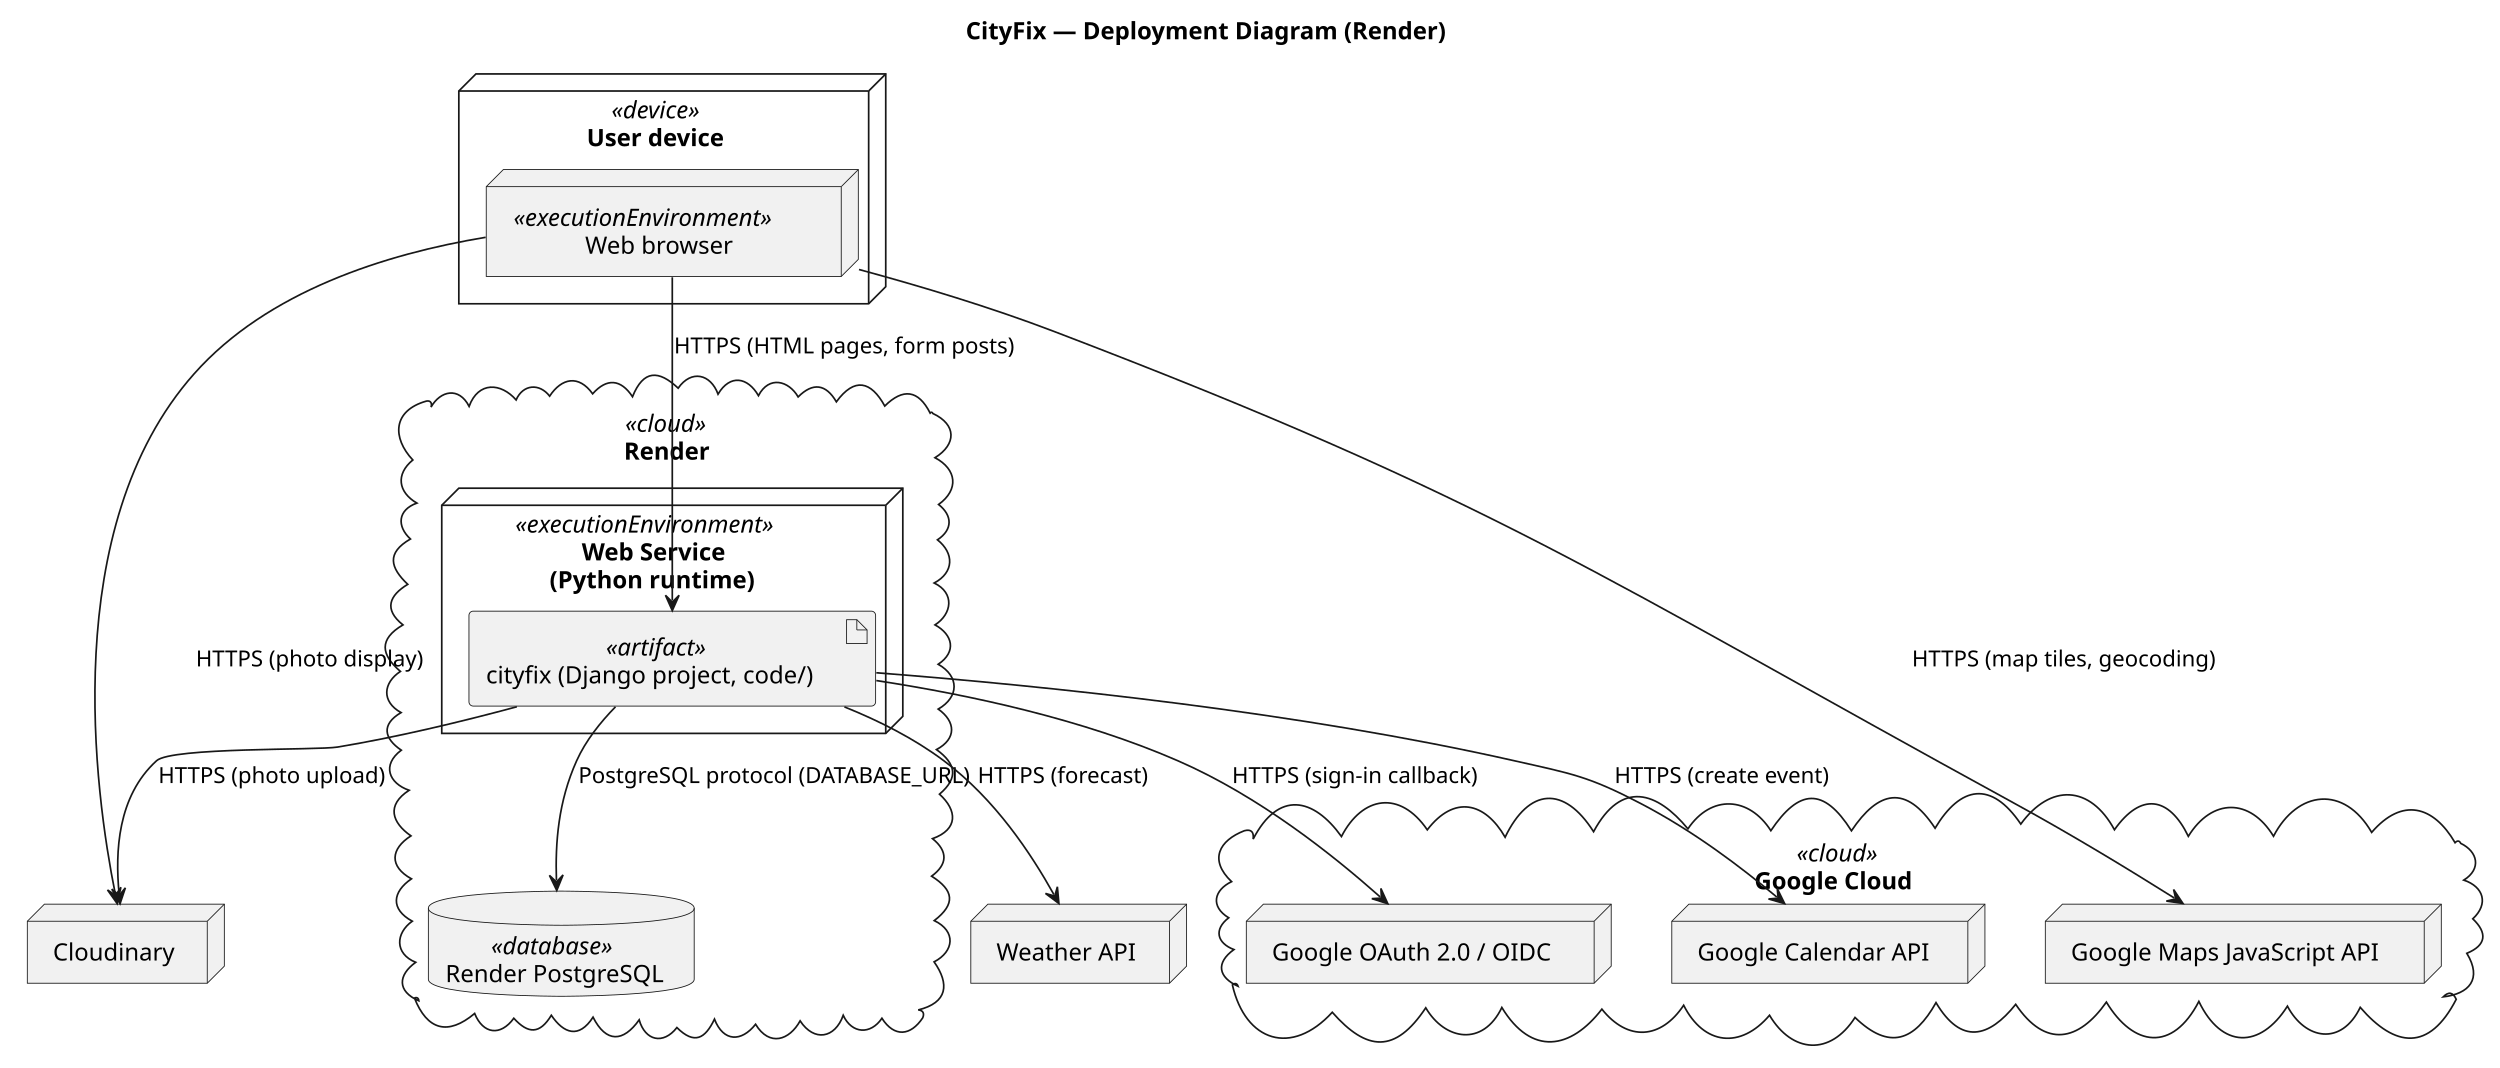
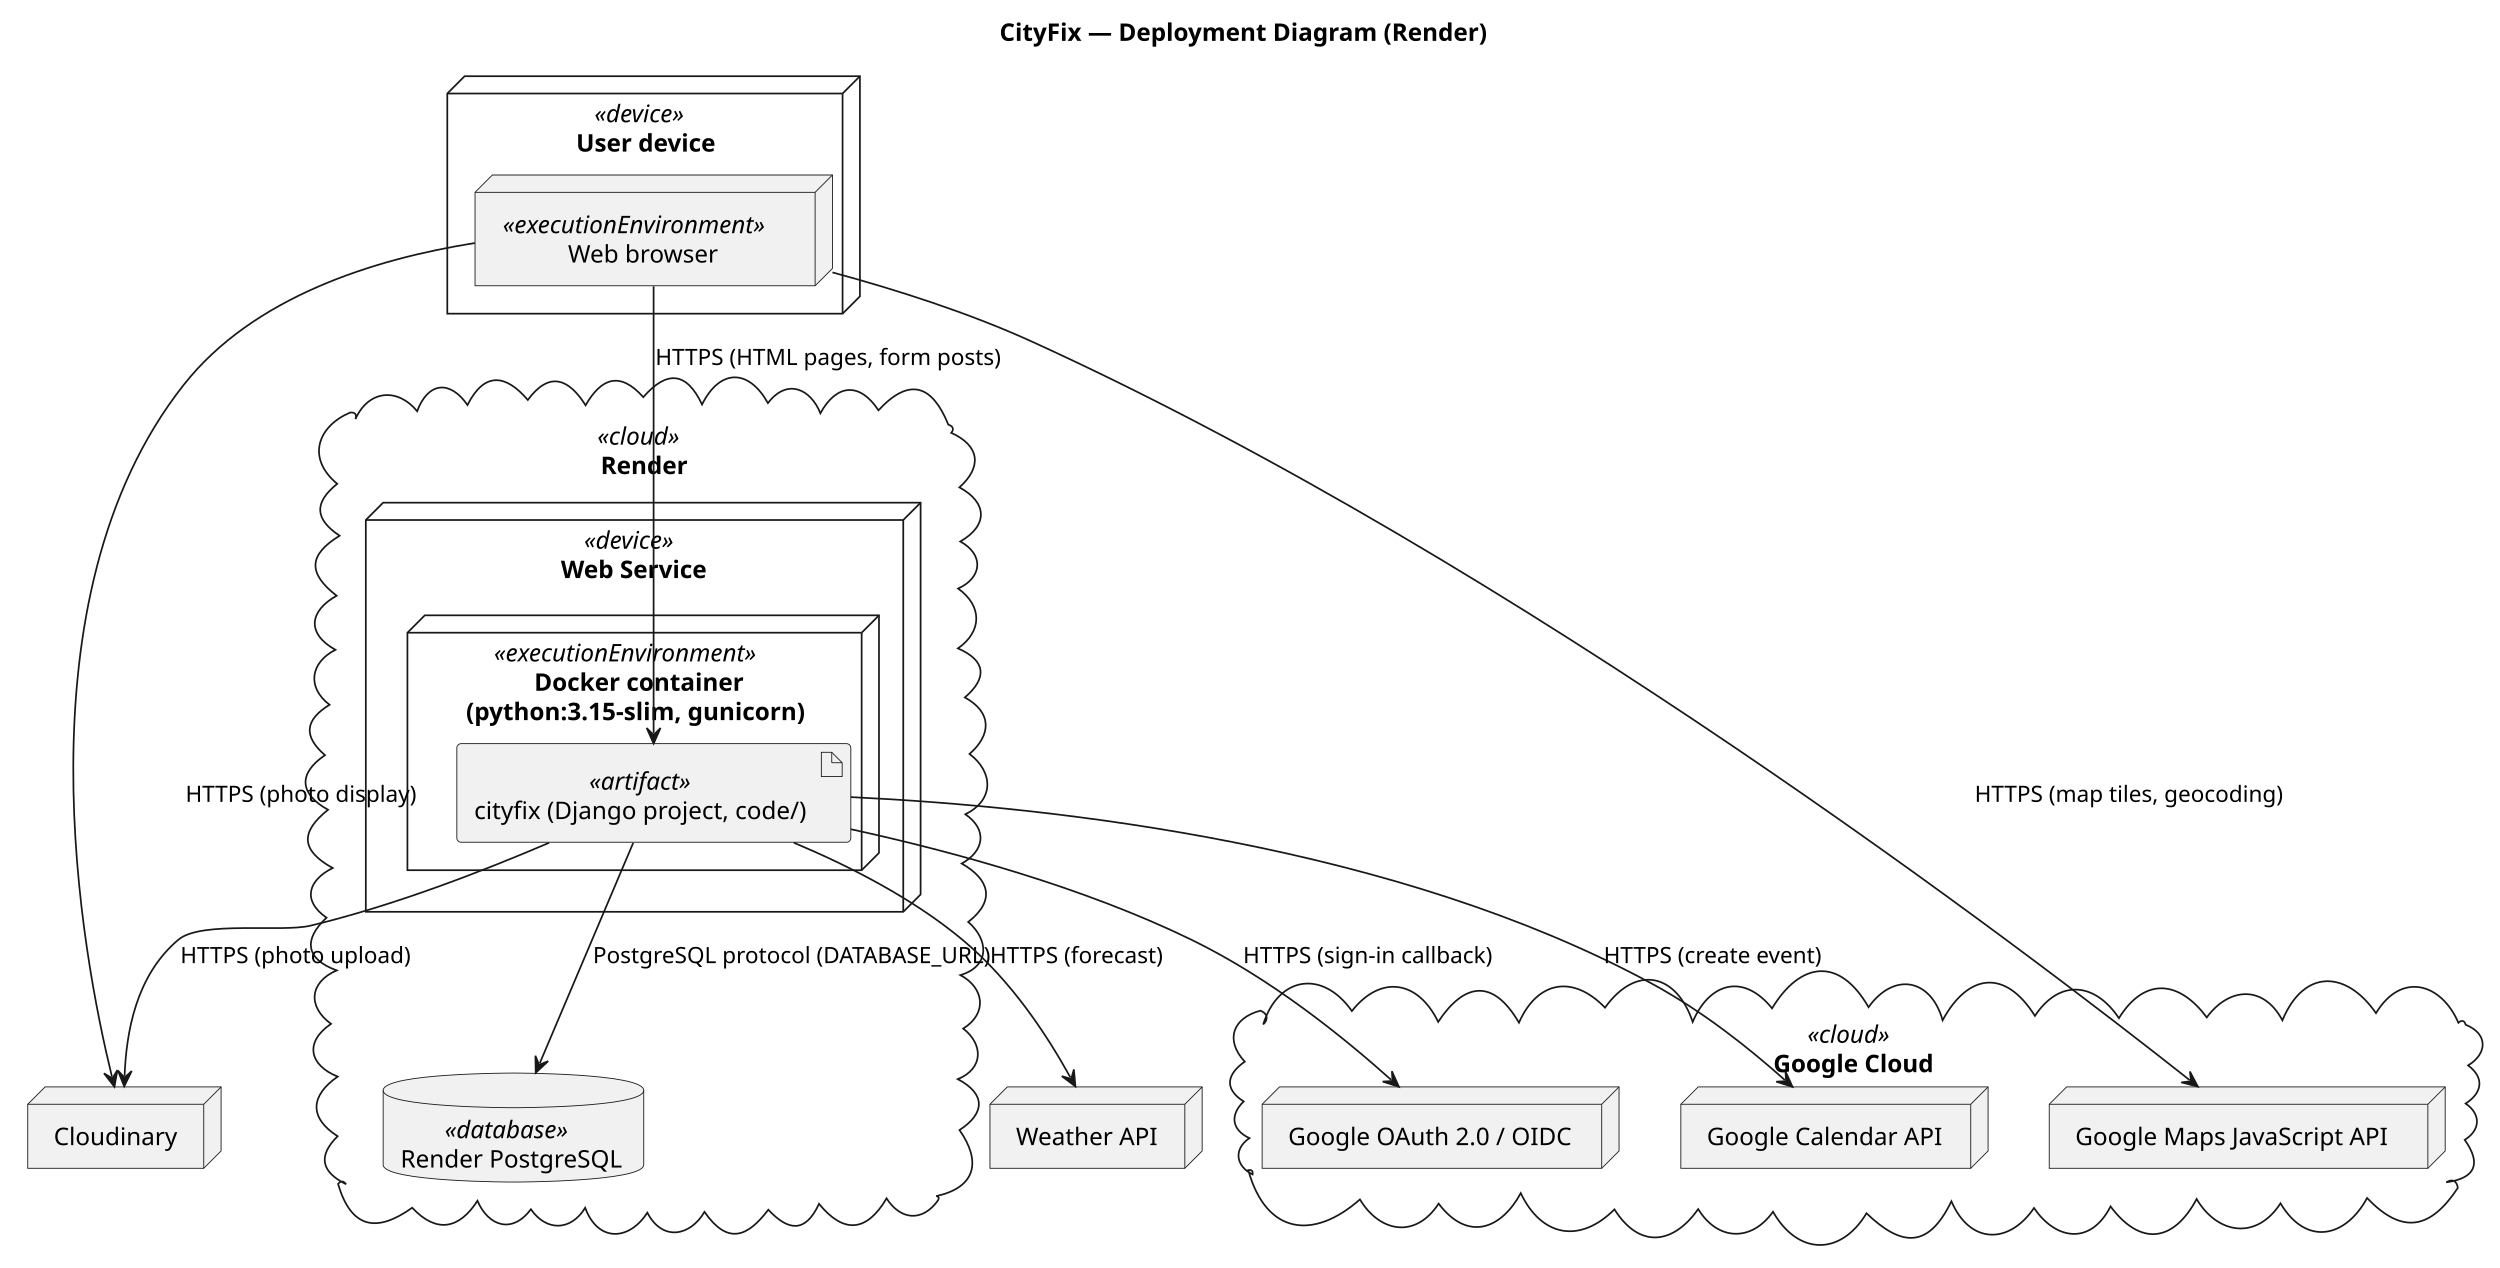
- <svg xmlns="http://www.w3.org/2000/svg" contentStyleType="text/css" data-diagram-type="DESCRIPTION" height="625px" preserveAspectRatio="none" style="width:1464px;height:625px;background:#FFFFFF;" version="1.1" viewBox="0 0 1464 625" width="1464px" zoomAndPan="magnify">
+ <svg xmlns="http://www.w3.org/2000/svg" contentStyleType="text/css" data-diagram-type="DESCRIPTION" height="731px" preserveAspectRatio="none" style="width:1442px;height:731px;background:#FFFFFF;" version="1.1" viewBox="0 0 1442 731" width="1442px" zoomAndPan="magnify">
  <defs />
  <g>
    <g class="title" data-source-line="1">
-       <text fill="#000000" font-family="sans-serif" font-size="14" font-weight="bold" lengthAdjust="spacing" textLength="319.491" x="565.523" y="22.995">CityFix — Deployment Diagram (Render)</text>
+       <text fill="#000000" font-family="sans-serif" font-size="14" font-weight="bold" lengthAdjust="spacing" textLength="275.297" x="576.534" y="23.562">CityFix — Deployment Diagram (Render)</text>
    </g>
    <g class="cluster" data-entity="device" data-source-line="4" data-uid="ent0002" id="cluster_device">
-       <polygon fill="none" points="268.69,53.297,278.69,43.297,518.69,43.297,518.69,167.887,508.69,177.887,268.69,177.887,268.69,53.297" style="stroke:#181818;stroke-width:1;" />
-       <line style="stroke:#181818;stroke-width:1;" x1="508.69" x2="518.69" y1="53.297" y2="43.297" />
-       <line style="stroke:#181818;stroke-width:1;" x1="268.69" x2="508.69" y1="53.297" y2="53.297" />
-       <line style="stroke:#181818;stroke-width:1;" x1="508.69" x2="508.69" y1="53.297" y2="177.887" />
-       <text fill="#000000" font-family="sans-serif" font-size="14" font-style="italic" lengthAdjust="spacing" textLength="63.267" x="358.057" y="69.292">«device»</text>
-       <text fill="#000000" font-family="sans-serif" font-size="14" font-weight="bold" lengthAdjust="spacing" textLength="92.21" x="343.585" y="85.589">User device</text>
+       <polygon fill="none" points="258,53.94,268,43.94,496,43.94,496,170.94,486,180.94,258,180.94,258,53.94" style="stroke:#181818;stroke-width:1;" />
+       <line style="stroke:#181818;stroke-width:1;" x1="486" x2="496" y1="53.94" y2="43.94" />
+       <line style="stroke:#181818;stroke-width:1;" x1="258" x2="486" y1="53.94" y2="53.94" />
+       <line style="stroke:#181818;stroke-width:1;" x1="486" x2="486" y1="53.94" y2="180.94" />
+       <text fill="#000000" font-family="sans-serif" font-size="14" font-style="italic" lengthAdjust="spacing" textLength="60.286" x="342.857" y="70.502">«device»</text>
+       <text fill="#000000" font-family="sans-serif" font-size="14" font-weight="bold" lengthAdjust="spacing" textLength="81.375" x="332.312" y="87.441">User device</text>
    </g>
    <g class="cluster" data-entity="Render" data-source-line="8" data-uid="ent0004" id="cluster_Render">
-       <path d="M252.382,238.438 C257.892,228.74 268.709,226.32 274.701,237.934 C280.207,223.189 293.343,224.12 302.232,234.179 C306.301,224.978 315.893,224.275 321.867,231.964 C328.936,221.337 338.8,219.233 347.058,230.602 C355.39,221.283 363.491,221.925 370.392,232.299 C376.825,216.384 385.727,216.614 397.13,227.304 C404.89,216.266 416.132,218.994 420.483,230.79 C427.61,218.9 437.875,220.857 444.148,231.68 C450.389,219.802 461.841,222.901 467.396,232.425 C476.008,223.815 483.616,224.777 489.776,235.295 C500.433,220.767 510.013,223.07 518.122,237.766 C528.816,227.202 537.753,228.228 544.69,241.887 C545.348,241.139 545.886,241.276 546.291,242.138 C560.315,248.693 560.108,260.182 547.557,268.036 C560.343,274.861 561.7,286.703 549.65,295.426 C557.862,301.953 557.982,310.137 548.995,316.12 C558.819,324.013 558.796,335.128 547.098,341.407 C559.283,347.381 557.449,359.536 547.569,365.933 C557.863,371.629 560.435,381.583 549.431,388.998 C561.885,396.084 561.727,408.141 549.45,415.246 C559.721,422.596 560.293,432.567 548.422,438.958 C559.721,447.181 561.597,455.325 550.173,465.071 C560.627,474.57 561.301,485.627 546.107,491.123 C555.201,498.533 554.975,506.155 545.551,513.096 C558.611,521.371 559.848,529.261 547.127,539.099 C560.032,545.36 558.796,557.125 547.02,563.276 C556.172,576.311 554.999,587.162 537.69,591.427 C540.64,591.64 541.413,593.513 540.349,596.04 C533.297,606.663 523.765,607.68 516.457,596.318 C509.785,606.1 498.901,605.501 493.79,594.606 C488.901,608.129 476.763,610.26 468.551,597.839 C462.263,609.186 450.634,613.174 442.465,599.827 C434.176,610.249 423.696,610.336 418.39,596.826 C412.919,608.26 406.71,611.954 396.392,601.755 C388.295,612.041 377.803,609.432 374.294,597.244 C364.926,610.382 355.007,610.856 347.284,595.674 C338.961,608.512 330.113,605.216 322.857,594.565 C316.018,605.757 309.347,605.552 300.889,596.304 C293.108,606.956 282.947,605.67 277.948,593.507 C262.213,606.673 250.184,603.257 242.69,584.427 C244.233,583.821 245.145,584.535 245.281,586.103 C232.424,580.486 233.013,571.082 243.405,563.534 C230.94,558.395 231.638,546.438 241.407,539.454 C228.39,532.29 229.843,522.281 240.925,514.648 C227.698,507.307 228.718,497.121 240.636,489.492 C229.522,481.7 226.037,471.578 239.555,462.789 C227.694,458.672 223.417,447.98 234.983,439.303 C224.902,432.468 223.042,424.272 234.842,417.298 C223.281,410.861 224.273,399.944 234.473,393.175 C223.011,383.379 221.698,374.329 235.962,365.939 C224.521,356.806 228.023,348.693 238.772,342.186 C228.583,332.471 226.08,323.908 240.341,315.639 C232.263,308.149 232.886,298.663 244.089,294.61 C233.138,288.2 231.574,277.747 241.735,269.368 C229.582,256.369 229.838,240.503 249.69,234.887 C252.337,234.345 253.154,236.389 252.382,238.438" fill="none" style="stroke:#181818;stroke-width:1;" />
-       <text fill="#000000" font-family="sans-serif" font-size="14" font-style="italic" lengthAdjust="spacing" textLength="55.193" x="366.093" y="252.882">«cloud»</text>
-       <text fill="#000000" font-family="sans-serif" font-size="14" font-weight="bold" lengthAdjust="spacing" textLength="56.663" x="365.358" y="269.179">Render</text>
+       <path d="M205.01,241.756 C212.474,225.021 229.207,223.344 240.613,237.163 C246.917,220.364 259.475,218.962 269.638,233.6 C279.458,214.18 291.764,215.876 304.443,230.694 C316.992,213.706 328.169,218.565 337.762,233.754 C346.932,217.938 357.539,213.988 371.054,229.072 C384.474,213.673 395.834,214.06 404.94,233.294 C415.297,212.621 431.734,212.537 442.948,232.492 C454.1,217.918 467.598,224.356 473.203,238.363 C482.422,221.522 495.774,220.095 506.699,236.652 C524.663,217.27 537.721,222.089 547,244.94 C549.398,245.648 550.625,247.419 548.686,249.672 C565.138,257.078 566.629,269.253 553.409,281.116 C569.568,289.894 570.048,303.008 553.936,312.33 C567.731,320.031 566.571,333.075 552.674,339.49 C566.576,349.483 566.678,364.097 552.557,373.995 C568.817,381.091 569.567,391.069 556.547,402.294 C572.36,410.951 571.817,423.877 559.235,434.877 C573.002,445.335 573.606,461.326 556.846,469.69 C569.892,478.731 567.559,490.979 554.738,498.102 C570.513,507.128 574.599,519.236 558.476,531.8 C569.825,541.513 571.738,556.992 553.998,562.455 C567.701,569.811 569.695,584.482 555.602,593.284 C567.183,602.309 567.461,616.266 552.485,622.452 C568.745,631.058 568.218,642.194 553.447,651.817 C565.913,669.616 563.348,684.773 540,689.939 C541.554,690.123 541.719,691.022 541.122,692.25 C532.102,705.013 519.527,703.872 511.368,691.241 C499.988,710.527 486.771,711.952 472.414,694.389 C464.411,711.596 454.552,709.929 443.161,697.763 C431.035,713.751 419.683,718.144 406.349,699.031 C398.106,713.079 382.061,716.196 373.399,699.48 C362.993,715.59 345.105,716.91 337.527,696.687 C329.234,710.132 315.228,710.41 306.229,697.526 C295.32,712.029 281.678,707.214 275.391,692.626 C264.773,709.119 251.705,711.485 237.754,696.627 C217.222,711.247 202.608,708.69 195,682.939 C196.678,680.81 198.065,681.125 199.637,683.061 C185.462,676.038 183.047,666.986 194.724,655.375 C177.863,644.517 179.21,631.816 194.764,620.996 C178.444,614.393 175.381,601.181 190.926,590.561 C177.282,580.611 178.457,566.591 194.17,559.732 C176.28,553.166 174.793,541.957 188.327,529.348 C173.694,519.091 178.291,507.446 191.873,500.678 C173.535,490.471 173.032,480.029 189.198,467.075 C172.976,458.056 171.536,446.395 187.441,435.584 C174.661,424.462 176.008,415.224 190.057,406.517 C176.728,396.268 179.169,382.114 193.445,374.815 C176.51,365.29 178.528,352.402 194.154,343.618 C177.577,330.721 177.685,320.19 195.87,309.017 C181.465,299.318 180.972,290.034 194.498,279.056 C176.704,264.328 183.107,245.974 202,237.94 C204.874,237.762 205.877,238.984 205.01,241.756" fill="none" style="stroke:#181818;stroke-width:1;" />
+       <text fill="#000000" font-family="sans-serif" font-size="14" font-style="italic" lengthAdjust="spacing" textLength="52.978" x="344.511" y="256.502">«cloud»</text>
+       <text fill="#000000" font-family="sans-serif" font-size="14" font-weight="bold" lengthAdjust="spacing" textLength="49.116" x="346.442" y="273.441">Render</text>
    </g>
    <g class="cluster" data-entity="web" data-source-line="9" data-uid="ent0005" id="cluster_web">
-       <polygon fill="none" points="258.69,295.887,268.69,285.887,528.69,285.887,528.69,419.477,518.69,429.477,258.69,429.477,258.69,295.887" style="stroke:#181818;stroke-width:1;" />
-       <line style="stroke:#181818;stroke-width:1;" x1="518.69" x2="528.69" y1="295.887" y2="285.887" />
-       <line style="stroke:#181818;stroke-width:1;" x1="258.69" x2="518.69" y1="295.887" y2="295.887" />
-       <line style="stroke:#181818;stroke-width:1;" x1="518.69" x2="518.69" y1="295.887" y2="429.477" />
-       <text fill="#000000" font-family="sans-serif" font-size="14" font-style="italic" lengthAdjust="spacing" textLength="175.882" x="301.749" y="311.882">«executionEnvironment»</text>
-       <text fill="#000000" font-family="sans-serif" font-size="14" font-weight="bold" lengthAdjust="spacing" textLength="98.034" x="340.673" y="328.179">Web Service</text>
-       <text fill="#000000" font-family="sans-serif" font-size="14" font-weight="bold" lengthAdjust="spacing" textLength="135.714" x="321.833" y="344.476">(Python runtime)</text>
+       <polygon fill="none" points="211,299.94,221,289.94,531,289.94,531,515.939,521,525.939,211,525.939,211,299.94" style="stroke:#181818;stroke-width:1;" />
+       <line style="stroke:#181818;stroke-width:1;" x1="521" x2="531" y1="299.94" y2="289.94" />
+       <line style="stroke:#181818;stroke-width:1;" x1="211" x2="521" y1="299.94" y2="299.94" />
+       <line style="stroke:#181818;stroke-width:1;" x1="521" x2="521" y1="299.94" y2="525.939" />
+       <text fill="#000000" font-family="sans-serif" font-size="14" font-style="italic" lengthAdjust="spacing" textLength="60.286" x="336.857" y="316.502">«device»</text>
+       <text fill="#000000" font-family="sans-serif" font-size="14" font-weight="bold" lengthAdjust="spacing" textLength="86.981" x="323.51" y="333.441">Web Service</text>
    </g>
-     <g class="cluster" data-entity="Google Cloud" data-source-line="15" data-uid="ent0008" id="cluster_Google Cloud">
-       <path d="M733.822,491.411 C748.668,462.722 769.161,467.045 785.556,489.856 C797.862,466 819.835,462.635 835.816,485.94 C851.6,465.436 869.501,469.653 881.402,490.247 C895.28,461.414 915.832,459.719 933.198,487.029 C949.655,456.467 970.409,463.606 988.446,485.361 C1002.105,465.086 1024.24,466.442 1037.005,486.438 C1053.487,461.964 1067.785,460.62 1084.212,486.49 C1099.895,463.141 1115.978,458.942 1133.178,484.987 C1148.122,460.12 1166.008,456.964 1183.382,482.57 C1200.716,458.759 1223.92,459.688 1238.222,485.894 C1253.689,464.024 1270.047,466.224 1281.492,489.73 C1295.277,467.406 1317.542,467.113 1331.365,489.687 C1345.411,462.765 1372.661,459.523 1388.851,487.439 C1406.793,466.694 1424.992,471.802 1437.69,493.477 C1438.876,492.239 1440.172,492.071 1441.003,493.865 C1451.028,498.713 1453.288,508.805 1442.829,515.39 C1454.45,519.324 1457.537,529.253 1448.07,538.063 C1456.723,546.318 1456.096,553.494 1444.58,558.264 C1453.749,573.326 1445.991,582.037 1430.69,583.777 C1433.968,580.53 1436.457,581.007 1438.363,585.193 C1422.506,615.925 1402.585,613.558 1382.154,589.922 C1371.082,612.772 1349.882,608.86 1339.517,589.212 C1323.468,614.442 1300.889,614.083 1287.656,586.449 C1272.222,616.248 1249.339,613.01 1233.5,586.84 C1217.267,609.883 1197.837,613.999 1180.396,588.152 C1164.649,607.758 1148.526,612.036 1133.727,587.156 C1121.168,609.484 1106.52,615.366 1086.3,595.836 C1071.815,618.439 1049.56,616.883 1036.231,594.548 C1019.308,614.446 997.821,612.139 985.948,588.689 C972.653,608.681 953.202,609.965 938.061,590.956 C919.801,614.623 896.885,618.611 879.481,589.998 C868.392,613.069 846.185,609.278 834.922,590.182 C817.032,617.064 800.453,615.771 780.185,592.793 C756.297,618.809 729.352,610.021 721.69,576.777 C723.126,575.522 724.381,575.729 725.048,577.602 C713.489,572.291 711.692,563.961 722.566,556.064 C712.686,552.274 710.636,544.332 719.508,537.46 C708.6,530.781 710.925,521.281 721.199,516.294 C707.744,503.481 713.95,492.208 728.69,486.477 C732.966,485.321 734.379,487.541 733.822,491.411" fill="none" style="stroke:#181818;stroke-width:1;" />
-       <text fill="#000000" font-family="sans-serif" font-size="14" font-style="italic" lengthAdjust="spacing" textLength="55.193" x="1052.093" y="504.472">«cloud»</text>
-       <text fill="#000000" font-family="sans-serif" font-size="14" font-weight="bold" lengthAdjust="spacing" textLength="104.597" x="1027.392" y="520.769">Google Cloud</text>
+     <g class="cluster" data-entity="container" data-source-line="10" data-uid="ent0006" id="cluster_container">
+       <polygon fill="none" points="235,364.94,245,354.94,507,354.94,507,491.94,497,501.94,235,501.94,235,364.94" style="stroke:#181818;stroke-width:1;" />
+       <line style="stroke:#181818;stroke-width:1;" x1="497" x2="507" y1="364.94" y2="354.94" />
+       <line style="stroke:#181818;stroke-width:1;" x1="235" x2="497" y1="364.94" y2="364.94" />
+       <line style="stroke:#181818;stroke-width:1;" x1="497" x2="497" y1="364.94" y2="501.94" />
+       <text fill="#000000" font-family="sans-serif" font-size="14" font-style="italic" lengthAdjust="spacing" textLength="164.158" x="284.921" y="381.502">«executionEnvironment»</text>
+       <text fill="#000000" font-family="sans-serif" font-size="14" font-weight="bold" lengthAdjust="spacing" textLength="117.756" x="308.122" y="398.441">Docker container</text>
+       <text fill="#000000" font-family="sans-serif" font-size="14" font-weight="bold" lengthAdjust="spacing" textLength="196.383" x="268.809" y="415.381">(python:3.15-slim, gunicorn)</text>
+     </g>
+     <g class="cluster" data-entity="Google Cloud" data-source-line="17" data-uid="ent0009" id="cluster_Google Cloud">
+       <path d="M728.594,590.918 C737.478,562.808 763.003,559.272 779.765,583.167 C796.733,561.693 818.211,565.885 829.526,589.416 C844.822,566.416 861.315,564.484 876.139,589.871 C886.89,565.52 907.455,562.19 925.769,581.218 C943.755,556.134 966.968,561.513 976.342,589.434 C985.824,567.087 1005.286,560.846 1022.13,581.616 C1038.379,554.787 1060.843,551.53 1077.776,580.94 C1092.415,560.485 1113.707,564.381 1120.507,588.461 C1135.208,561.483 1156.485,558.555 1173.747,585.954 C1188.298,564.062 1208.788,567.118 1222.188,587.279 C1237.351,562.901 1257.315,565.925 1272.877,586.833 C1285.506,569.644 1305.317,567.706 1316.491,588.504 C1329.13,558.244 1353.65,560.043 1370.46,584.381 C1385.445,559.769 1408.502,567.627 1418,589.939 C1419.875,588.271 1421.452,588.474 1422.186,591.062 C1435.364,596.36 1434.702,607.754 1423.624,614.539 C1433.359,621.809 1431.582,630.501 1422.194,636.528 C1431.124,642.704 1430.798,651.764 1421.658,657.477 C1431.474,671.333 1427.772,679.668 1411,681.939 C1414.628,679.753 1417.1,681.119 1417.671,685.195 C1402.074,708.796 1385.962,712.568 1365.333,691.028 C1353.159,713.551 1330.501,719.353 1315.394,694.093 C1301.352,715.697 1278.912,711.712 1267.014,691.607 C1253.765,716.366 1234.758,719.146 1217.37,695.886 C1205.695,718.58 1185.723,715.106 1173.211,696.787 C1158.768,717.973 1136.272,717.796 1125.571,692.917 C1112.147,720.646 1096.637,719.002 1076.601,699.818 C1061.526,724.738 1036.925,723.961 1022.669,698.934 C1010.183,716.493 990.766,715.754 979.531,697.43 C965.105,717.74 945.765,720.565 931.219,697.565 C911.365,717.418 889.218,713.515 877.174,688.216 C865.864,709.043 846.596,716.456 829.803,694.252 C816.401,714.838 795.706,710.701 784.406,691.834 C757.957,715.15 730.466,712.559 720,674.939 C722.047,674.611 722.779,675.413 722.486,677.425 C712.839,672.674 711.268,662.889 720.654,656.474 C710.297,651.641 709.388,643.036 717.344,635.335 C705.514,627.733 708.033,619.38 717.968,612.369 C706.319,599.687 711.174,587.19 727,582.939 C731.016,584.445 731.86,587.958 728.594,590.918" fill="none" style="stroke:#181818;stroke-width:1;" />
+       <text fill="#000000" font-family="sans-serif" font-size="14" font-style="italic" lengthAdjust="spacing" textLength="52.978" x="1042.511" y="601.502">«cloud»</text>
+       <text fill="#000000" font-family="sans-serif" font-size="14" font-weight="bold" lengthAdjust="spacing" textLength="92.251" x="1022.875" y="618.441">Google Cloud</text>
    </g>
    <g class="entity" data-entity="browser" data-source-line="5" data-uid="ent0003" id="entity_browser">
-       <polygon fill="#F1F1F1" points="284.75,109.297,294.75,99.297,502.632,99.297,502.632,151.891,492.632,161.891,284.75,161.891,284.75,109.297" style="stroke:#181818;stroke-width:0.5;" />
-       <line style="stroke:#181818;stroke-width:0.5;" x1="492.632" x2="502.632" y1="109.297" y2="99.297" />
-       <line style="stroke:#181818;stroke-width:0.5;" x1="284.75" x2="492.632" y1="109.297" y2="109.297" />
-       <line style="stroke:#181818;stroke-width:0.5;" x1="492.632" x2="492.632" y1="109.297" y2="161.891" />
-       <text fill="#000000" font-family="sans-serif" font-size="14" font-style="italic" lengthAdjust="spacing" textLength="175.882" x="300.75" y="132.292">«executionEnvironment»</text>
-       <text fill="#000000" font-family="sans-serif" font-size="14" lengthAdjust="spacing" textLength="92.114" x="342.634" y="148.589">Web browser</text>
+       <polygon fill="#F1F1F1" points="274,110.939,284,100.939,480.158,100.939,480.158,154.818,470.158,164.818,274,164.818,274,110.939" style="stroke:#181818;stroke-width:0.5;" />
+       <line style="stroke:#181818;stroke-width:0.5;" x1="470.158" x2="480.158" y1="110.939" y2="100.939" />
+       <line style="stroke:#181818;stroke-width:0.5;" x1="274" x2="470.158" y1="110.939" y2="110.939" />
+       <line style="stroke:#181818;stroke-width:0.5;" x1="470.158" x2="470.158" y1="110.939" y2="164.818" />
+       <text fill="#000000" font-family="sans-serif" font-size="14" font-style="italic" lengthAdjust="spacing" textLength="164.158" x="290" y="134.502">«executionEnvironment»</text>
+       <text fill="#000000" font-family="sans-serif" font-size="14" lengthAdjust="spacing" textLength="88.983" x="327.587" y="151.441">Web browser</text>
    </g>
-     <g class="entity" data-entity="db" data-source-line="12" data-uid="ent0007" id="entity_db">
-       <path d="M250.85,531.837 C250.85,521.837 328.686,521.837 328.686,521.837 C328.686,521.837 406.523,521.837 406.523,531.837 L406.523,573.431 C406.523,583.431 328.686,583.431 328.686,583.431 C328.686,583.431 250.85,583.431 250.85,573.431 L250.85,531.837" fill="#F1F1F1" style="stroke:#181818;stroke-width:0.5;" />
-       <path d="M250.85,531.837 C250.85,541.837 328.686,541.837 328.686,541.837 C328.686,541.837 406.523,541.837 406.523,531.837" fill="none" style="stroke:#181818;stroke-width:0.5;" />
-       <text fill="#000000" font-family="sans-serif" font-size="14" font-style="italic" lengthAdjust="spacing" textLength="82.189" x="287.592" y="558.832">«database»</text>
-       <text fill="#000000" font-family="sans-serif" font-size="14" lengthAdjust="spacing" textLength="135.673" x="260.85" y="575.129">Render PostgreSQL</text>
+     <g class="entity" data-entity="db" data-source-line="14" data-uid="ent0008" id="entity_db">
+       <path d="M221,628.939 C221,618.939 296.157,618.939 296.157,618.939 C296.157,618.939 371.313,618.939 371.313,628.939 L371.313,671.818 C371.313,681.818 296.157,681.818 296.157,681.818 C296.157,681.818 221,681.818 221,671.818 L221,628.939" fill="#F1F1F1" style="stroke:#181818;stroke-width:0.5;" />
+       <path d="M221,628.939 C221,638.939 296.157,638.939 296.157,638.939 C296.157,638.939 371.313,638.939 371.313,628.939" fill="none" style="stroke:#181818;stroke-width:0.5;" />
+       <text fill="#000000" font-family="sans-serif" font-size="14" font-style="italic" lengthAdjust="spacing" textLength="79.29" x="256.512" y="656.502">«database»</text>
+       <text fill="#000000" font-family="sans-serif" font-size="14" lengthAdjust="spacing" textLength="130.314" x="231" y="673.441">Render PostgreSQL</text>
    </g>
-     <g class="entity" data-entity="app" data-source-line="10" data-uid="ent0006" id="entity_app">
-       <rect fill="#F1F1F1" height="55.594" rx="2.5" ry="2.5" style="stroke:#181818;stroke-width:0.5;" width="238.141" x="274.62" y="357.887" />
-       <polygon fill="#F1F1F1" points="495.761,362.887,495.761,376.887,507.761,376.887,507.761,368.887,501.761,362.887,495.761,362.887" style="stroke:#181818;stroke-width:0.5;" />
-       <line style="stroke:#181818;stroke-width:0.5;" x1="501.761" x2="501.761" y1="362.887" y2="368.887" />
-       <line style="stroke:#181818;stroke-width:0.5;" x1="507.761" x2="501.761" y1="368.887" y2="368.887" />
-       <text fill="#000000" font-family="sans-serif" font-size="14" font-style="italic" lengthAdjust="spacing" textLength="67.689" x="354.846" y="383.882">«artifact»</text>
-       <text fill="#000000" font-family="sans-serif" font-size="14" lengthAdjust="spacing" textLength="208.141" x="284.62" y="400.179">cityfix (Django project, code/)</text>
+     <g class="entity" data-entity="app" data-source-line="11" data-uid="ent0007" id="entity_app">
+       <rect fill="#F1F1F1" height="56.879" rx="2.5" ry="2.5" style="stroke:#181818;stroke-width:0.5;" width="227.258" x="263.5" y="428.94" />
+       <polygon fill="#F1F1F1" points="473.758,433.94,473.758,447.94,485.758,447.94,485.758,439.94,479.758,433.94,473.758,433.94" style="stroke:#181818;stroke-width:0.5;" />
+       <line style="stroke:#181818;stroke-width:0.5;" x1="479.758" x2="479.758" y1="433.94" y2="439.94" />
+       <line style="stroke:#181818;stroke-width:0.5;" x1="485.758" x2="479.758" y1="439.94" y2="439.94" />
+       <text fill="#000000" font-family="sans-serif" font-size="14" font-style="italic" lengthAdjust="spacing" textLength="64.593" x="339.832" y="455.502">«artifact»</text>
+       <text fill="#000000" font-family="sans-serif" font-size="14" lengthAdjust="spacing" textLength="197.258" x="273.5" y="472.441">cityfix (Django project, code/)</text>
    </g>
-     <g class="entity" data-entity="oauth" data-source-line="16" data-uid="ent0009" id="entity_oauth">
-       <polygon fill="#F1F1F1" points="729.84,539.477,739.84,529.477,943.528,529.477,943.528,565.774,933.528,575.774,729.84,575.774,729.84,539.477" style="stroke:#181818;stroke-width:0.5;" />
-       <line style="stroke:#181818;stroke-width:0.5;" x1="933.528" x2="943.528" y1="539.477" y2="529.477" />
-       <line style="stroke:#181818;stroke-width:0.5;" x1="729.84" x2="933.528" y1="539.477" y2="539.477" />
-       <line style="stroke:#181818;stroke-width:0.5;" x1="933.528" x2="933.528" y1="539.477" y2="575.774" />
-       <text fill="#000000" font-family="sans-serif" font-size="14" lengthAdjust="spacing" textLength="173.688" x="744.84" y="562.472">Google OAuth 2.0 / OIDC</text>
+     <g class="entity" data-entity="oauth" data-source-line="18" data-uid="ent0010" id="entity_oauth">
+       <polygon fill="#F1F1F1" points="728,636.939,738,626.939,933.867,626.939,933.867,663.879,923.867,673.879,728,673.879,728,636.939" style="stroke:#181818;stroke-width:0.5;" />
+       <line style="stroke:#181818;stroke-width:0.5;" x1="923.867" x2="933.867" y1="636.939" y2="626.939" />
+       <line style="stroke:#181818;stroke-width:0.5;" x1="728" x2="923.867" y1="636.939" y2="636.939" />
+       <line style="stroke:#181818;stroke-width:0.5;" x1="923.867" x2="923.867" y1="636.939" y2="673.879" />
+       <text fill="#000000" font-family="sans-serif" font-size="14" lengthAdjust="spacing" textLength="165.867" x="743" y="660.502">Google OAuth 2.0 / OIDC</text>
    </g>
-     <g class="entity" data-entity="maps" data-source-line="17" data-uid="ent0010" id="entity_maps">
-       <polygon fill="#F1F1F1" points="1197.74,539.477,1207.74,529.477,1429.625,529.477,1429.625,565.774,1419.625,575.774,1197.74,575.774,1197.74,539.477" style="stroke:#181818;stroke-width:0.5;" />
-       <line style="stroke:#181818;stroke-width:0.5;" x1="1419.625" x2="1429.625" y1="539.477" y2="529.477" />
-       <line style="stroke:#181818;stroke-width:0.5;" x1="1197.74" x2="1419.625" y1="539.477" y2="539.477" />
-       <line style="stroke:#181818;stroke-width:0.5;" x1="1419.625" x2="1419.625" y1="539.477" y2="575.774" />
-       <text fill="#000000" font-family="sans-serif" font-size="14" lengthAdjust="spacing" textLength="191.885" x="1212.74" y="562.472">Google Maps JavaScript API</text>
+     <g class="entity" data-entity="maps" data-source-line="19" data-uid="ent0011" id="entity_maps">
+       <polygon fill="#F1F1F1" points="1182,636.939,1192,626.939,1410.392,626.939,1410.392,663.879,1400.392,673.879,1182,673.879,1182,636.939" style="stroke:#181818;stroke-width:0.5;" />
+       <line style="stroke:#181818;stroke-width:0.5;" x1="1400.392" x2="1410.392" y1="636.939" y2="626.939" />
+       <line style="stroke:#181818;stroke-width:0.5;" x1="1182" x2="1400.392" y1="636.939" y2="636.939" />
+       <line style="stroke:#181818;stroke-width:0.5;" x1="1400.392" x2="1400.392" y1="636.939" y2="673.879" />
+       <text fill="#000000" font-family="sans-serif" font-size="14" lengthAdjust="spacing" textLength="188.392" x="1197" y="660.502">Google Maps JavaScript API</text>
    </g>
-     <g class="entity" data-entity="gcal" data-source-line="18" data-uid="ent0011" id="entity_gcal">
-       <polygon fill="#F1F1F1" points="979,539.477,989,529.477,1162.37,529.477,1162.37,565.774,1152.37,575.774,979,575.774,979,539.477" style="stroke:#181818;stroke-width:0.5;" />
-       <line style="stroke:#181818;stroke-width:0.5;" x1="1152.37" x2="1162.37" y1="539.477" y2="529.477" />
-       <line style="stroke:#181818;stroke-width:0.5;" x1="979" x2="1152.37" y1="539.477" y2="539.477" />
-       <line style="stroke:#181818;stroke-width:0.5;" x1="1152.37" x2="1152.37" y1="539.477" y2="575.774" />
-       <text fill="#000000" font-family="sans-serif" font-size="14" lengthAdjust="spacing" textLength="143.37" x="994" y="562.472">Google Calendar API</text>
+     <g class="entity" data-entity="gcal" data-source-line="20" data-uid="ent0012" id="entity_gcal">
+       <polygon fill="#F1F1F1" points="969.5,636.939,979.5,626.939,1146.725,626.939,1146.725,663.879,1136.725,673.879,969.5,673.879,969.5,636.939" style="stroke:#181818;stroke-width:0.5;" />
+       <line style="stroke:#181818;stroke-width:0.5;" x1="1136.725" x2="1146.725" y1="636.939" y2="626.939" />
+       <line style="stroke:#181818;stroke-width:0.5;" x1="969.5" x2="1136.725" y1="636.939" y2="636.939" />
+       <line style="stroke:#181818;stroke-width:0.5;" x1="1136.725" x2="1136.725" y1="636.939" y2="673.879" />
+       <text fill="#000000" font-family="sans-serif" font-size="14" lengthAdjust="spacing" textLength="137.225" x="984.5" y="660.502">Google Calendar API</text>
    </g>
-     <g class="entity" data-entity="cdn" data-source-line="20" data-uid="ent0012" id="entity_cdn">
-       <polygon fill="#F1F1F1" points="16,539.477,26,529.477,131.373,529.477,131.373,565.774,121.373,575.774,16,575.774,16,539.477" style="stroke:#181818;stroke-width:0.5;" />
-       <line style="stroke:#181818;stroke-width:0.5;" x1="121.373" x2="131.373" y1="539.477" y2="529.477" />
-       <line style="stroke:#181818;stroke-width:0.5;" x1="16" x2="121.373" y1="539.477" y2="539.477" />
-       <line style="stroke:#181818;stroke-width:0.5;" x1="121.373" x2="121.373" y1="539.477" y2="575.774" />
-       <text fill="#000000" font-family="sans-serif" font-size="14" lengthAdjust="spacing" textLength="75.373" x="31" y="562.472">Cloudinary</text>
+     <g class="entity" data-entity="cdn" data-source-line="22" data-uid="ent0013" id="entity_cdn">
+       <polygon fill="#F1F1F1" points="16,636.939,26,626.939,127.524,626.939,127.524,663.879,117.524,673.879,16,673.879,16,636.939" style="stroke:#181818;stroke-width:0.5;" />
+       <line style="stroke:#181818;stroke-width:0.5;" x1="117.524" x2="127.524" y1="636.939" y2="626.939" />
+       <line style="stroke:#181818;stroke-width:0.5;" x1="16" x2="117.524" y1="636.939" y2="636.939" />
+       <line style="stroke:#181818;stroke-width:0.5;" x1="117.524" x2="117.524" y1="636.939" y2="673.879" />
+       <text fill="#000000" font-family="sans-serif" font-size="14" lengthAdjust="spacing" textLength="71.524" x="31" y="660.502">Cloudinary</text>
    </g>
-     <g class="entity" data-entity="weather" data-source-line="21" data-uid="ent0013" id="entity_weather">
-       <polygon fill="#F1F1F1" points="568.5,539.477,578.5,529.477,694.865,529.477,694.865,565.774,684.865,575.774,568.5,575.774,568.5,539.477" style="stroke:#181818;stroke-width:0.5;" />
-       <line style="stroke:#181818;stroke-width:0.5;" x1="684.865" x2="694.865" y1="539.477" y2="529.477" />
-       <line style="stroke:#181818;stroke-width:0.5;" x1="568.5" x2="684.865" y1="539.477" y2="539.477" />
-       <line style="stroke:#181818;stroke-width:0.5;" x1="684.865" x2="684.865" y1="539.477" y2="575.774" />
-       <text fill="#000000" font-family="sans-serif" font-size="14" lengthAdjust="spacing" textLength="86.365" x="583.5" y="562.472">Weather API</text>
+     <g class="entity" data-entity="weather" data-source-line="23" data-uid="ent0014" id="entity_weather">
+       <polygon fill="#F1F1F1" points="571,636.939,581,626.939,693.407,626.939,693.407,663.879,683.407,673.879,571,673.879,571,636.939" style="stroke:#181818;stroke-width:0.5;" />
+       <line style="stroke:#181818;stroke-width:0.5;" x1="683.407" x2="693.407" y1="636.939" y2="626.939" />
+       <line style="stroke:#181818;stroke-width:0.5;" x1="571" x2="683.407" y1="636.939" y2="636.939" />
+       <line style="stroke:#181818;stroke-width:0.5;" x1="683.407" x2="683.407" y1="636.939" y2="673.879" />
+       <text fill="#000000" font-family="sans-serif" font-size="14" lengthAdjust="spacing" textLength="82.407" x="586" y="660.502">Weather API</text>
    </g>
-     <g class="link" data-entity-1="browser" data-entity-2="app" data-source-line="23" data-uid="lnk14" id="link_browser_app">
-       <path d="M393.69,162.377 C393.69,212.297 393.69,304.127 393.69,351.587" fill="none" id="browser-to-app" style="stroke:#181818;stroke-width:1;" />
-       <polygon fill="#181818" points="393.69,357.587,397.69,348.587,393.69,352.587,389.69,348.587,393.69,357.587" style="stroke:#181818;stroke-width:1;" />
-       <text fill="#000000" font-family="sans-serif" font-size="13" lengthAdjust="spacing" textLength="213.357" x="394.69" y="206.954">HTTPS (HTML pages, form posts)</text>
+     <g class="link" data-entity-1="browser" data-entity-2="app" data-source-line="25" data-uid="lnk15" id="link_browser_app">
+       <path d="M377,165.16 C377,228.07 377,363.18 377,422.909" fill="none" id="browser-to-app" style="stroke:#181818;stroke-width:1;" />
+       <polygon fill="#181818" points="377,428.909,381,419.909,377,423.909,373,419.909,377,428.909" style="stroke:#181818;stroke-width:1;" />
+       <text fill="#000000" font-family="sans-serif" font-size="13" lengthAdjust="spacing" textLength="208.381" x="378" y="210.533">HTTPS (HTML pages, form posts)</text>
    </g>
-     <g class="link" data-entity-1="browser" data-entity-2="maps" data-source-line="24" data-uid="lnk15" id="link_browser_maps">
-       <path d="M503.03,157.827 C539.63,167.737 580.35,180.027 616.69,193.887 C877.16,293.277 935.1,336.677 1179.69,470.477 C1213.81,489.147 1246.539,509.085 1273.269,525.875" fill="none" id="browser-to-maps" style="stroke:#181818;stroke-width:1;" />
-       <polygon fill="#181818" points="1278.35,529.067,1272.856,520.893,1274.116,526.407,1268.601,527.667,1278.35,529.067" style="stroke:#181818;stroke-width:1;" />
-       <text fill="#000000" font-family="sans-serif" font-size="13" lengthAdjust="spacing" textLength="192.055" x="1119.62" y="390.254">HTTPS (map tiles, geocoding)</text>
+     <g class="link" data-entity-1="browser" data-entity-2="maps" data-source-line="26" data-uid="lnk16" id="link_browser_maps">
+       <path d="M480.15,157.13 C517.22,167.169 558.79,180.45 595,196.94 C876.46,325.089 1171.314,550.497 1263.024,623.037" fill="none" id="browser-to-maps" style="stroke:#181818;stroke-width:1;" />
+       <polygon fill="#181818" points="1267.73,626.76,1263.153,618.039,1263.808,623.658,1258.19,624.313,1267.73,626.76" style="stroke:#181818;stroke-width:1;" />
+       <text fill="#000000" font-family="sans-serif" font-size="13" lengthAdjust="spacing" textLength="184.253" x="1139" y="462.533">HTTPS (map tiles, geocoding)</text>
    </g>
-     <g class="link" data-entity-1="browser" data-entity-2="cdn" data-source-line="25" data-uid="lnk16" id="link_browser_cdn">
-       <path d="M284.4,138.967 C225.59,148.747 156.53,170.617 113.69,218.887 C33.93,308.747 55.641,464.264 67.471,523.314" fill="none" id="browser-to-cdn" style="stroke:#181818;stroke-width:1;" />
-       <polygon fill="#181818" points="68.65,529.197,70.804,519.587,67.668,524.294,62.96,521.158,68.65,529.197" style="stroke:#181818;stroke-width:1;" />
-       <text fill="#000000" font-family="sans-serif" font-size="13" lengthAdjust="spacing" textLength="143.812" x="114.69" y="390.254">HTTPS (photo display)</text>
+     <g class="link" data-entity-1="browser" data-entity-2="cdn" data-source-line="27" data-uid="lnk17" id="link_browser_cdn">
+       <path d="M273.96,140.169 C215.37,149.47 145.91,171.359 106,221.94 C8.22,345.849 47.644,551.881 64.574,621.052" fill="none" id="browser-to-cdn" style="stroke:#181818;stroke-width:1;" />
+       <polygon fill="#181818" points="66,626.88,67.746,617.187,64.811,622.023,59.975,619.088,66,626.88" style="stroke:#181818;stroke-width:1;" />
+       <text fill="#000000" font-family="sans-serif" font-size="13" lengthAdjust="spacing" textLength="139.058" x="107" y="462.533">HTTPS (photo display)</text>
    </g>
-     <g class="link" data-entity-1="app" data-entity-2="db" data-source-line="26" data-uid="lnk17" id="link_app_db">
-       <path d="M360.44,413.897 C351.55,422.977 342.95,433.787 337.69,445.477 C326.91,469.427 325.124,493.47 325.844,515.48" fill="none" id="app-to-db" style="stroke:#181818;stroke-width:1;" />
-       <polygon fill="#181818" points="326.04,521.477,329.744,512.351,325.877,516.48,321.748,512.612,326.04,521.477" style="stroke:#181818;stroke-width:1;" />
-       <text fill="#000000" font-family="sans-serif" font-size="13" lengthAdjust="spacing" textLength="249.012" x="338.69" y="458.544">PostgreSQL protocol (DATABASE_URL)</text>
+     <g class="link" data-entity-1="app" data-entity-2="db" data-source-line="28" data-uid="lnk18" id="link_app_db">
+       <path d="M365.22,486.209 C350.26,521.49 326.862,576.655 311.342,613.265" fill="none" id="app-to-db" style="stroke:#181818;stroke-width:1;" />
+       <polygon fill="#181818" points="309,618.789,316.195,612.064,310.952,614.186,308.83,608.942,309,618.789" style="stroke:#181818;stroke-width:1;" />
+       <text fill="#000000" font-family="sans-serif" font-size="13" lengthAdjust="spacing" textLength="241.814" x="342" y="555.533">PostgreSQL protocol (DATABASE_URL)</text>
    </g>
-     <g class="link" data-entity-1="app" data-entity-2="oauth" data-source-line="27" data-uid="lnk18" id="link_app_oauth">
-       <path d="M513.16,398.537 C568.54,406.987 634.21,421.317 689.69,445.477 C737.6,466.347 780.693,500.803 808.233,525.253" fill="none" id="app-to-oauth" style="stroke:#181818;stroke-width:1;" />
-       <polygon fill="#181818" points="812.72,529.237,808.645,520.27,808.981,525.917,803.334,526.253,812.72,529.237" style="stroke:#181818;stroke-width:1;" />
-       <text fill="#000000" font-family="sans-serif" font-size="13" lengthAdjust="spacing" textLength="156.806" x="721.47" y="458.544">HTTPS (sign-in callback)</text>
+     <g class="link" data-entity-1="app" data-entity-2="oauth" data-source-line="29" data-uid="lnk19" id="link_app_oauth">
+       <path d="M490.78,478.3 C551.06,491.459 625.21,511.92 687,541.939 C733.3,564.429 775.267,598.591 802.427,622.871" fill="none" id="app-to-oauth" style="stroke:#181818;stroke-width:1;" />
+       <polygon fill="#181818" points="806.9,626.87,802.856,617.889,803.172,623.537,797.524,623.853,806.9,626.87" style="stroke:#181818;stroke-width:1;" />
+       <text fill="#000000" font-family="sans-serif" font-size="13" lengthAdjust="spacing" textLength="153.201" x="717" y="555.533">HTTPS (sign-in callback)</text>
    </g>
-     <g class="link" data-entity-1="app" data-entity-2="gcal" data-source-line="28" data-uid="lnk19" id="link_app_gcal">
-       <path d="M513.15,393.977 C613.73,401.767 760.89,417.057 886.69,445.477 C920.55,453.137 929.91,454.427 960.69,470.477 C991.83,486.727 1019.125,507.461 1040.495,525.311" fill="none" id="app-to-gcal" style="stroke:#181818;stroke-width:1;" />
-       <polygon fill="#181818" points="1045.1,529.157,1040.757,520.317,1041.263,525.952,1035.628,526.457,1045.1,529.157" style="stroke:#181818;stroke-width:1;" />
-       <text fill="#000000" font-family="sans-serif" font-size="13" lengthAdjust="spacing" textLength="138.734" x="945.42" y="458.544">HTTPS (create event)</text>
+     <g class="link" data-entity-1="app" data-entity-2="gcal" data-source-line="30" data-uid="lnk20" id="link_app_gcal">
+       <path d="M490.74,459.76 C611.87,465.589 805.89,487.94 952,566.939 C982.56,583.47 1008.976,604.713 1029.456,622.923" fill="none" id="app-to-gcal" style="stroke:#181818;stroke-width:1;" />
+       <polygon fill="#181818" points="1033.94,626.909,1029.872,617.94,1030.204,623.587,1024.556,623.918,1033.94,626.909" style="stroke:#181818;stroke-width:1;" />
+       <text fill="#000000" font-family="sans-serif" font-size="13" lengthAdjust="spacing" textLength="133.314" x="925" y="555.533">HTTPS (create event)</text>
    </g>
-     <g class="link" data-entity-1="app" data-entity-2="cdn" data-source-line="29" data-uid="lnk20" id="link_app_cdn">
-       <path d="M302.67,413.877 C269.86,422.717 232.36,431.727 197.69,437.477 C186.03,439.417 100.42,437.527 91.69,445.477 C68.75,466.387 67.428,498.833 69.728,523.273" fill="none" id="app-to-cdn" style="stroke:#181818;stroke-width:1;" />
-       <polygon fill="#181818" points="70.29,529.247,73.429,519.912,69.822,524.269,65.464,520.661,70.29,529.247" style="stroke:#181818;stroke-width:1;" />
-       <text fill="#000000" font-family="sans-serif" font-size="13" lengthAdjust="spacing" textLength="141.927" x="92.69" y="458.544">HTTPS (photo upload)</text>
+     <g class="link" data-entity-1="app" data-entity-2="cdn" data-source-line="31" data-uid="lnk21" id="link_app_cdn">
+       <path d="M316.76,486.099 C278.17,502.63 226.59,522.569 179,533.939 C162.48,537.889 116.02,531.029 103,541.939 C78.29,562.649 72.819,595.704 71.869,620.604" fill="none" id="app-to-cdn" style="stroke:#181818;stroke-width:1;" />
+       <polygon fill="#181818" points="71.64,626.6,75.98,617.759,71.831,621.603,67.986,617.453,71.64,626.6" style="stroke:#181818;stroke-width:1;" />
+       <text fill="#000000" font-family="sans-serif" font-size="13" lengthAdjust="spacing" textLength="137.224" x="104" y="555.533">HTTPS (photo upload)</text>
    </g>
-     <g class="link" data-entity-1="app" data-entity-2="weather" data-source-line="30" data-uid="lnk21" id="link_app_weather">
-       <path d="M494.49,413.957 C514.89,422.147 535.37,432.517 552.69,445.477 C582.85,468.057 603.864,500.039 617.174,523.869" fill="none" id="app-to-weather" style="stroke:#181818;stroke-width:1;" />
-       <polygon fill="#181818" points="620.1,529.107,619.203,519.299,617.662,524.742,612.219,523.2,620.1,529.107" style="stroke:#181818;stroke-width:1;" />
-       <text fill="#000000" font-family="sans-serif" font-size="13" lengthAdjust="spacing" textLength="108.881" x="572.52" y="458.544">HTTPS (forecast)</text>
+     <g class="link" data-entity-1="app" data-entity-2="weather" data-source-line="32" data-uid="lnk22" id="link_app_weather">
+       <path d="M457.83,486.07 C490.22,499.649 526.53,518.25 555,541.939 C583.77,565.87 604.21,597.662 617.38,621.412" fill="none" id="app-to-weather" style="stroke:#181818;stroke-width:1;" />
+       <polygon fill="#181818" points="620.29,626.659,619.424,616.849,617.865,622.287,612.427,620.728,620.29,626.659" style="stroke:#181818;stroke-width:1;" />
+       <text fill="#000000" font-family="sans-serif" font-size="13" lengthAdjust="spacing" textLength="107.148" x="571" y="555.533">HTTPS (forecast)</text>
    </g>
  </g>
</svg>
